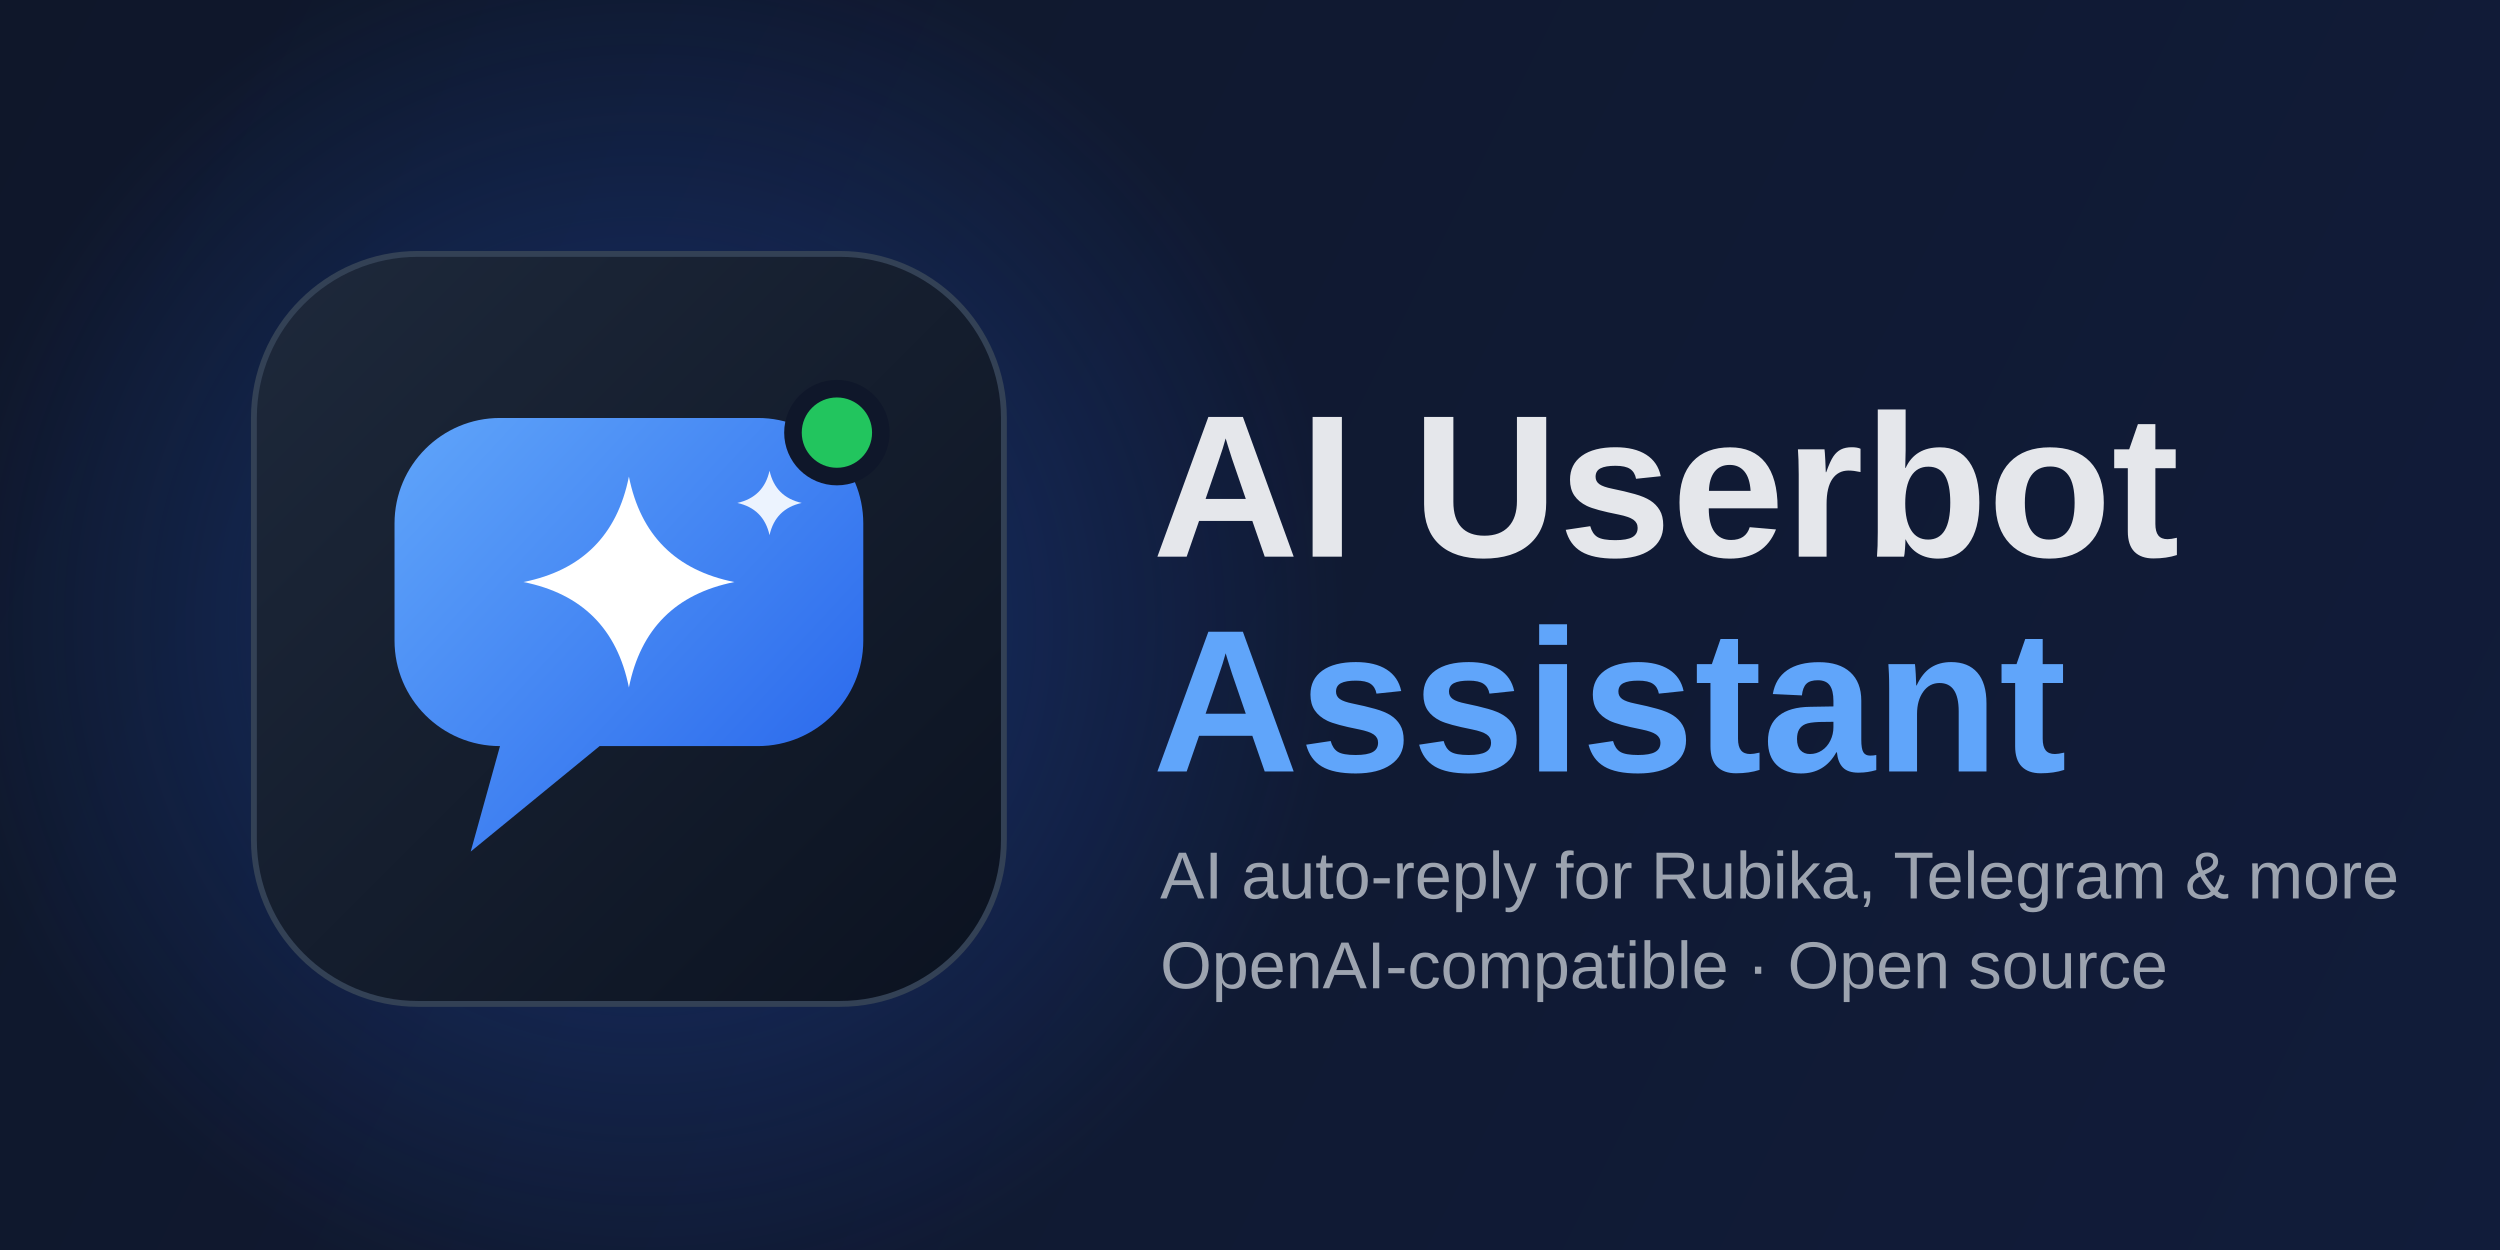
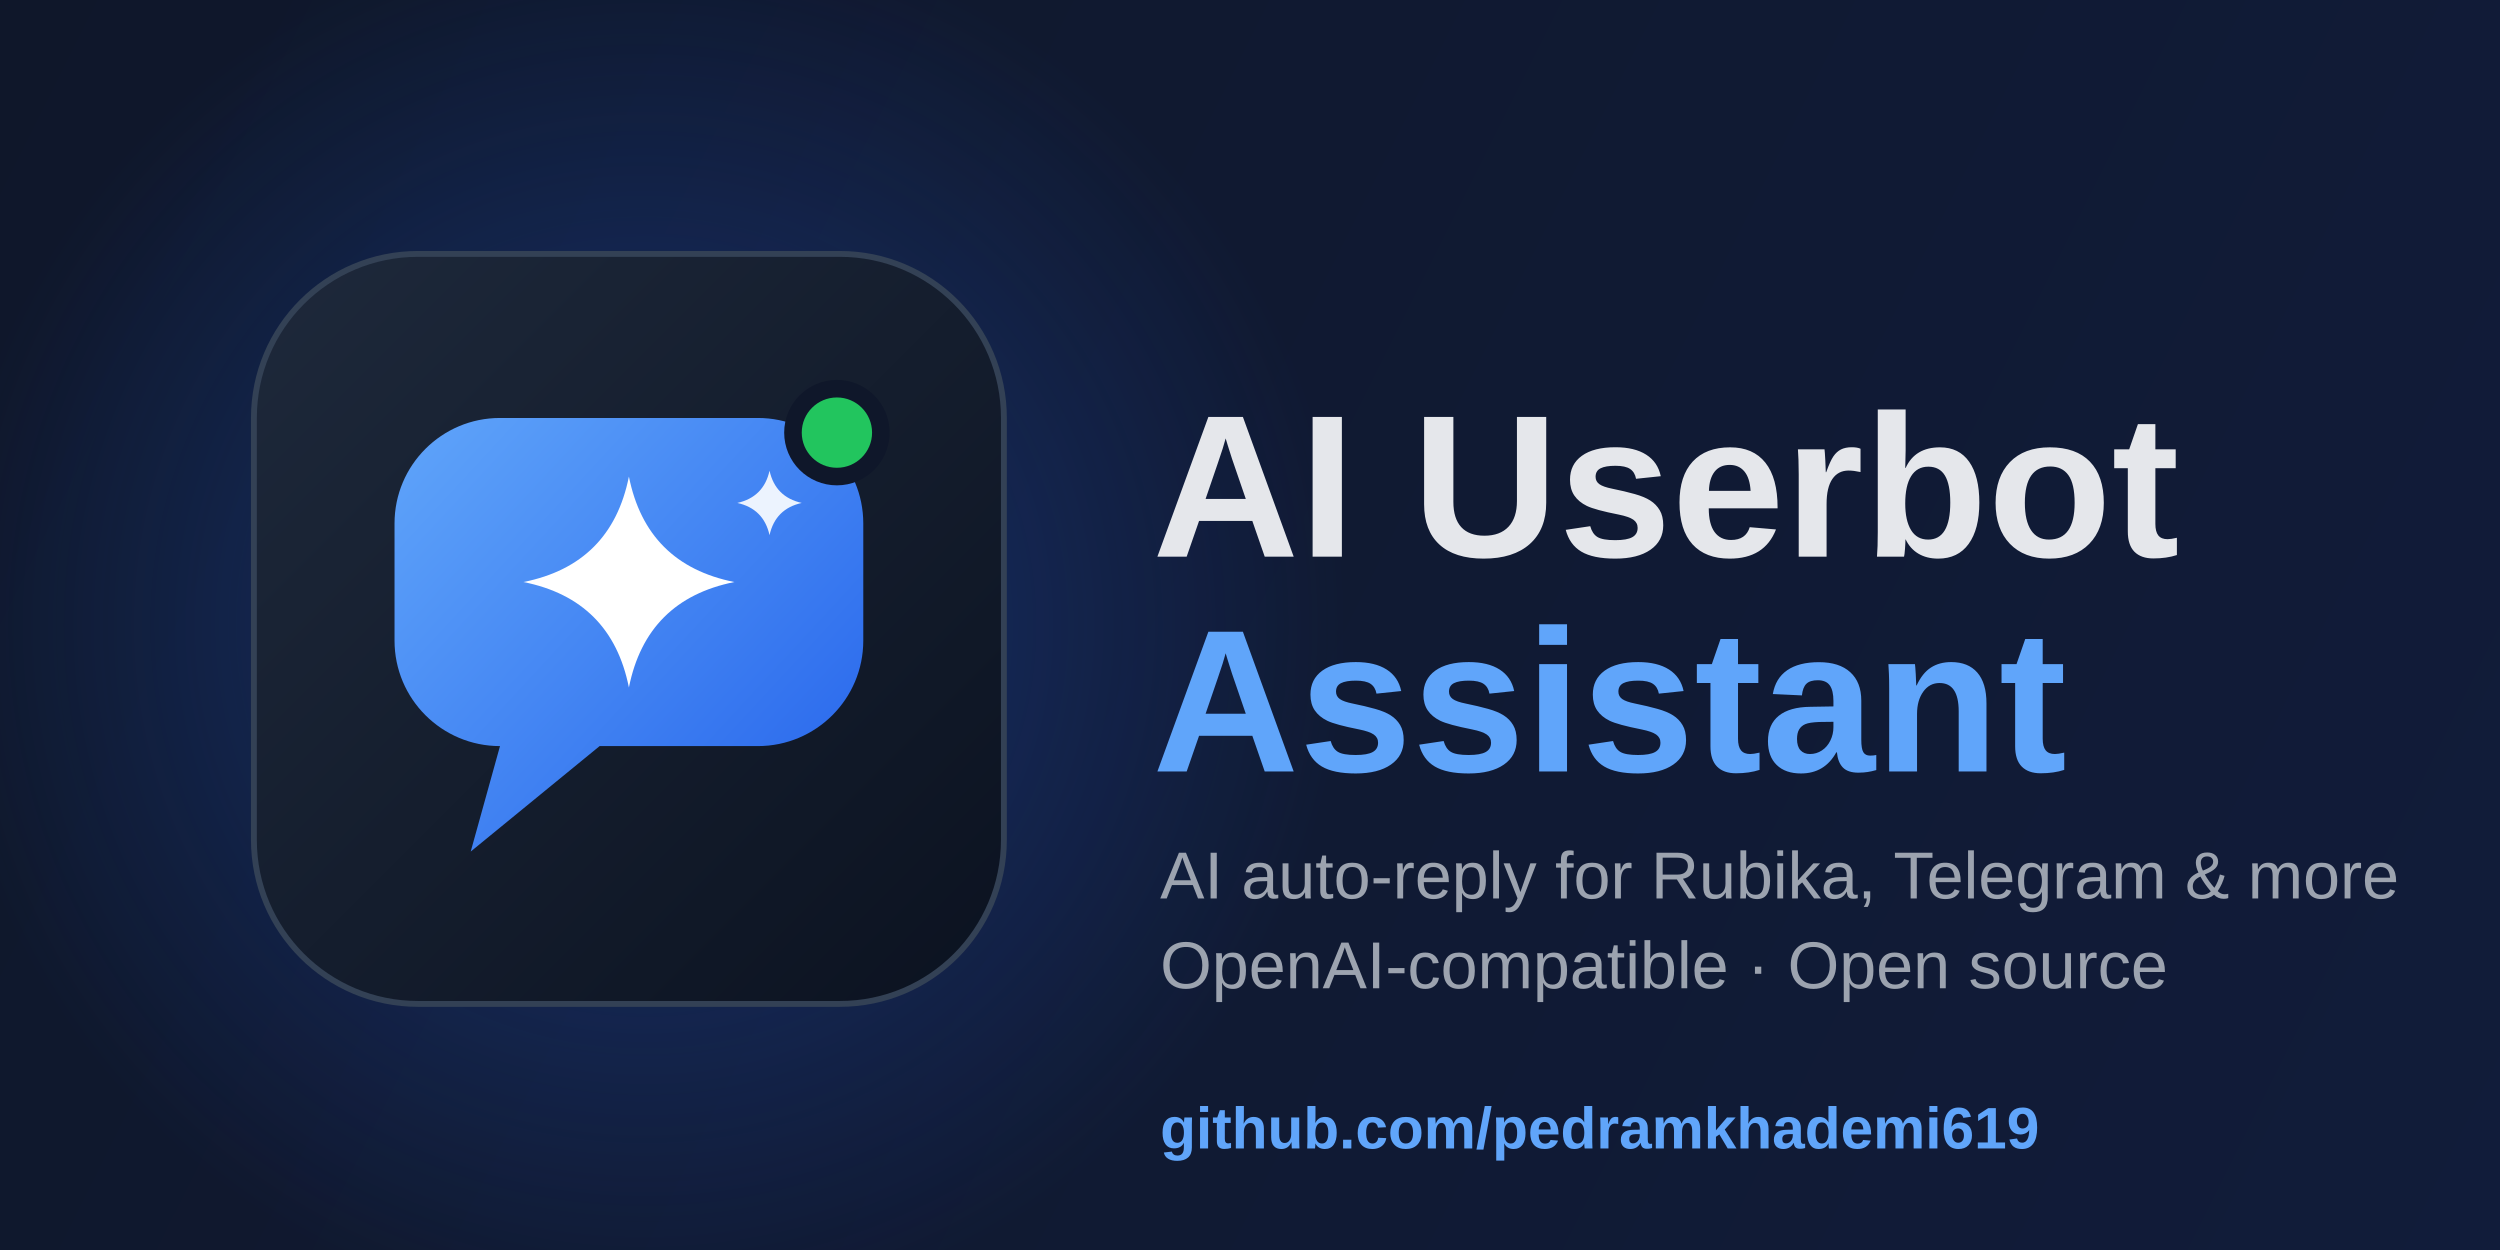
<svg xmlns="http://www.w3.org/2000/svg" viewBox="0 0 1280 640" width="1280" height="640" role="img" aria-label="AI Userbot Assistant">
  <defs>
    <linearGradient id="bg" x1="0" y1="0" x2="1280" y2="640" gradientUnits="userSpaceOnUse">
      <stop offset="0" stop-color="#0f172a" />
      <stop offset="1" stop-color="#111c3a" />
    </linearGradient>
    <linearGradient id="tile" x1="0" y1="0" x2="512" y2="512" gradientUnits="userSpaceOnUse">
      <stop offset="0" stop-color="#1e293b" />
      <stop offset="1" stop-color="#0b1220" />
    </linearGradient>
    <linearGradient id="bubble" x1="96" y1="112" x2="416" y2="408" gradientUnits="userSpaceOnUse">
      <stop offset="0" stop-color="#60a5fa" />
      <stop offset="1" stop-color="#2563eb" />
    </linearGradient>
    <radialGradient id="glow" cx="330" cy="320" r="360" gradientUnits="userSpaceOnUse">
      <stop offset="0" stop-color="#2563eb" stop-opacity="0.35" />
      <stop offset="1" stop-color="#2563eb" stop-opacity="0" />
    </radialGradient>
  </defs>
  <rect width="1280" height="640" fill="url(#bg)" />
  <rect width="1280" height="640" fill="url(#glow)" />
  <g transform="translate(130 130) scale(0.75)">
    <rect width="512" height="512" rx="112" fill="url(#tile)" stroke="#334155" stroke-width="4" />
    <path d="M168 112H344A72 72 0 0 1 416 184V264A72 72 0 0 1 344 336H236L148 408L168 336A72 72 0 0 1 96 264V184A72 72 0 0 1 168 112Z" fill="url(#bubble)" />
    <path d="M256 152Q268 212 328 224Q268 236 256 296Q244 236 184 224Q244 212 256 152Z" fill="#ffffff" />
    <path d="M352 148Q356 166 374 170Q356 174 352 192Q348 174 330 170Q348 166 352 148Z" fill="#ffffff" fill-opacity="0.9" />
    <circle cx="398" cy="122" r="30" fill="#22c55e" stroke="#0f172a" stroke-width="12" />
  </g>
  <text x="590" y="285" font-family="'Segoe UI', 'Helvetica Neue', Arial, sans-serif" font-size="104" font-weight="700" fill="#e5e7eb">AI Userbot</text>
  <text x="590" y="395" font-family="'Segoe UI', 'Helvetica Neue', Arial, sans-serif" font-size="104" font-weight="700" fill="#60a5fa">Assistant</text>
  <text x="594" y="460" font-family="'Segoe UI', 'Helvetica Neue', Arial, sans-serif" font-size="34" fill="#9ca3af">AI auto-reply for Rubika, Telegram &amp; more</text>
  <text x="594" y="506" font-family="'Segoe UI', 'Helvetica Neue', Arial, sans-serif" font-size="34" fill="#9ca3af">OpenAI-compatible · Open source</text>
+   <text x="594" y="588" font-family="'Segoe UI', 'Helvetica Neue', Arial, sans-serif" font-size="30" font-weight="600" fill="#60a5fa">github.com/pedramkhademi619</text>
</svg>
